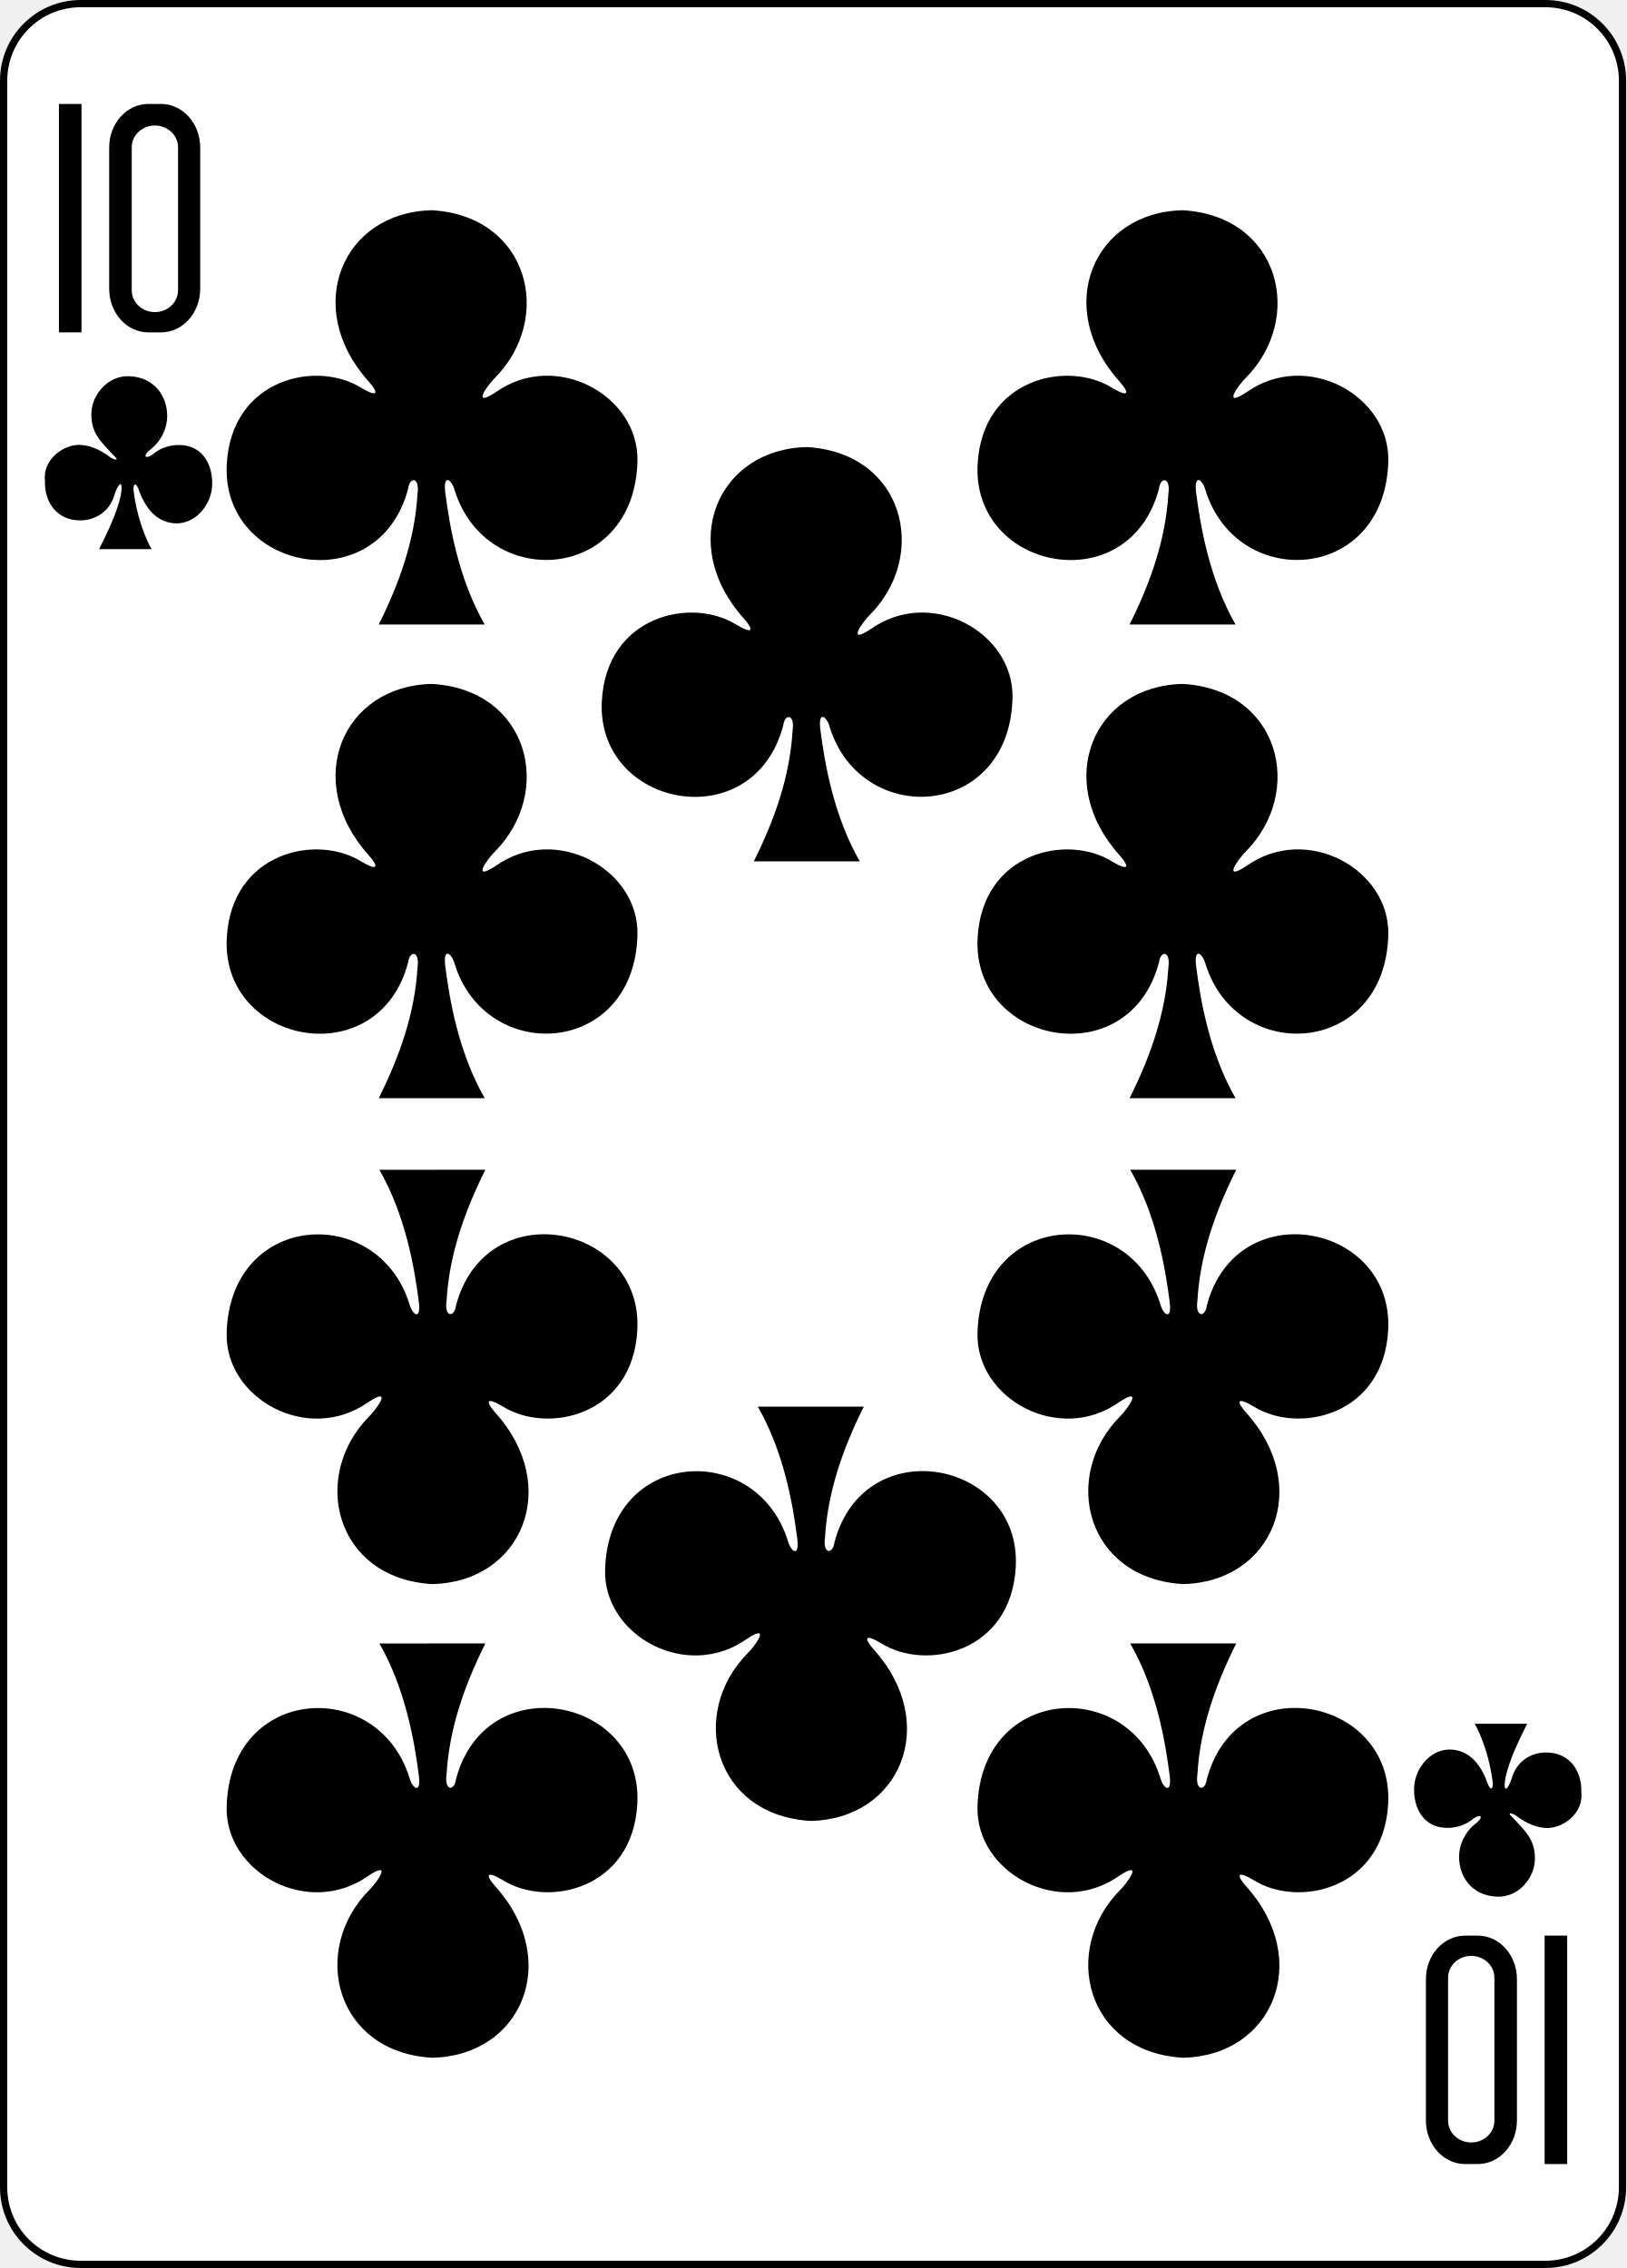
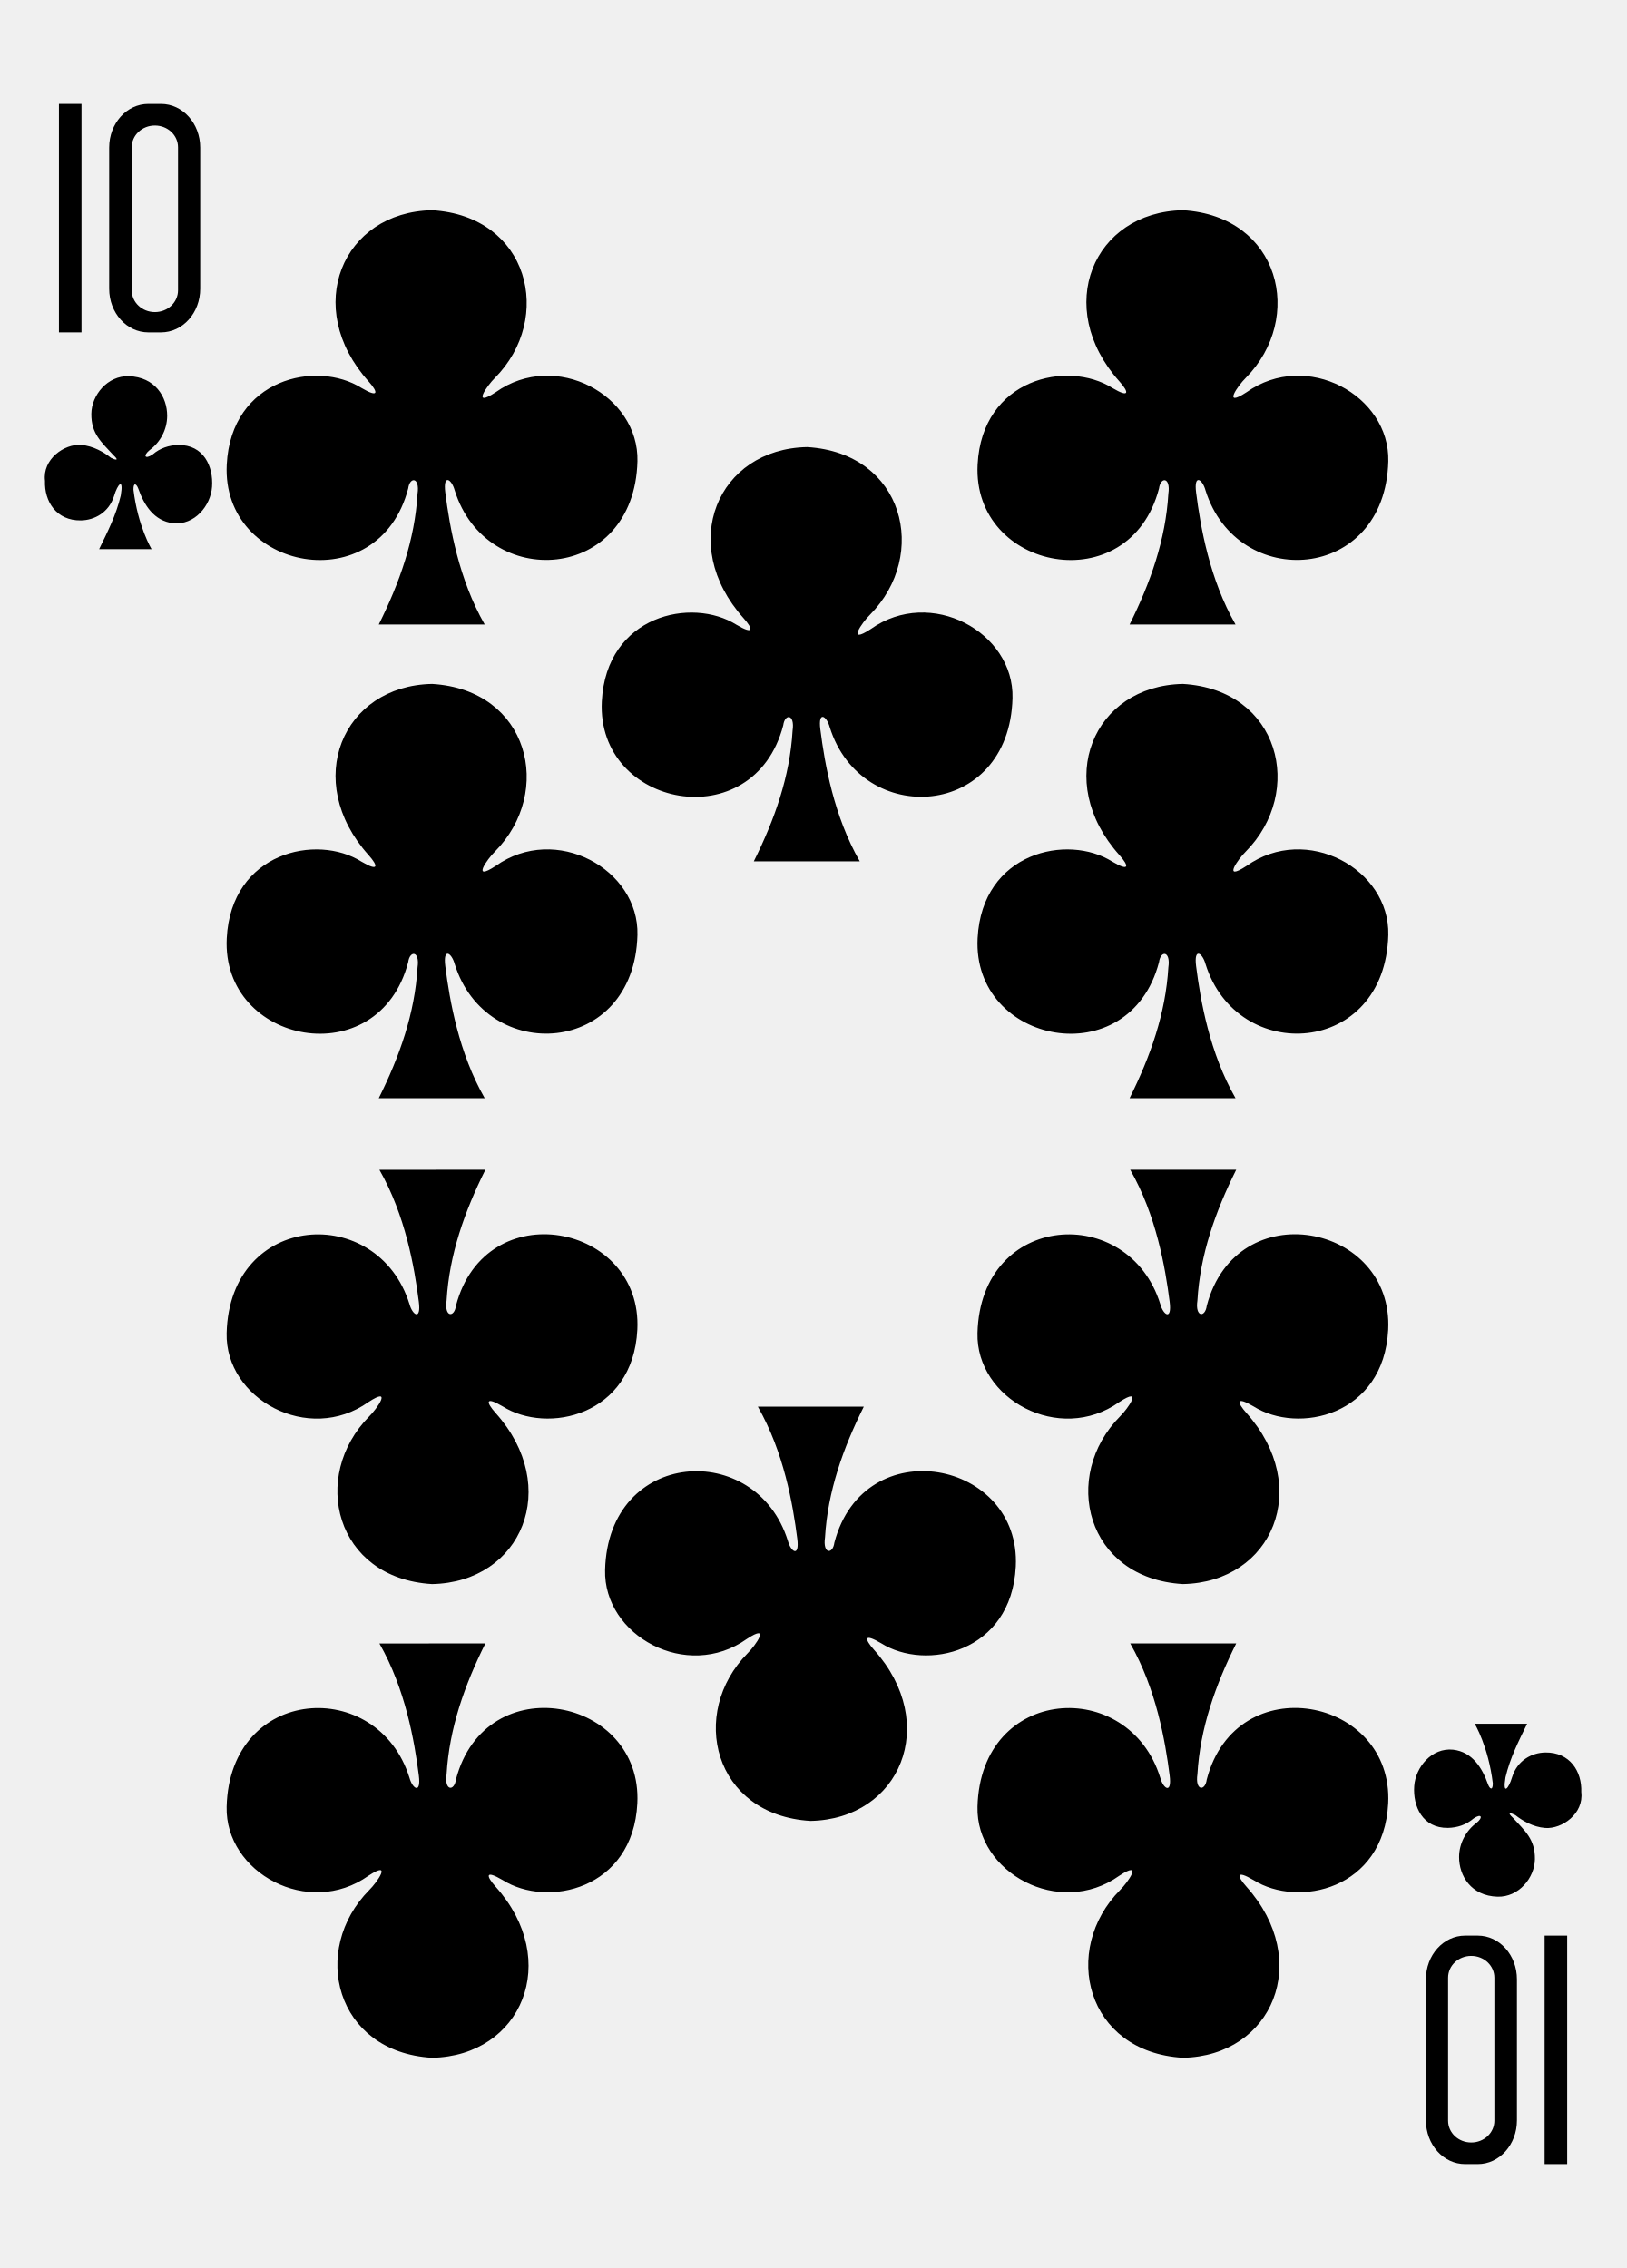
<svg xmlns="http://www.w3.org/2000/svg" width="224.225" height="312.808" id="svg4423" version="1.1">
  <defs id="defs4425" />
  <g id="layer1" transform="translate(-259.9347,-369.7772)">
-     <g id="g3647" transform="translate(-1383.996,-219.6761)" style="display:inline">
-       <g id="g6967">
-         <g id="g8459">
-           <g transform="matrix(-1,0,0,-1,8572.044,-1533.237)" style="display:inline" id="g8795-7">
-             <rect y="-2435" x="6704.386" height="311.811" width="223.228" id="rect6365-6" style="display:inline;fill:#ffffff;fill-opacity:1;stroke:#000000;stroke-width:0.997;stroke-miterlimit:4;stroke-dasharray:none;stroke-opacity:1" rx="10.63" ry="10.63" />
-             <g transform="matrix(0.3010621,0,0,0.3010621,5267.56,-1982.703)" id="g8612-1">
-               <g transform="matrix(-0.5040424,0,0,-0.5040424,7403.638,312.0782)" id="g7984-2" style="display:inline;fill:#f60302;fill-opacity:1" />
-             </g>
-           </g>
-         </g>
-         <g id="g6949">
-           <path id="path7216-8" d="m 4797.862,-1351.724 0,-104.652 10.333,0 0,104.652 z" style="display:inline;fill:#000000;fill-opacity:1" transform="matrix(-0.3010621,0,0,-0.3010621,3304.484,449.4655)" />
-           <path id="rect7235-9" d="m 4838.815,-1456.376 c -9.945,0 -17.941,8.924 -17.941,20.004 l 0,64.644 c 0,11.08 7.995,20.004 17.941,20.004 l 5.796,0 c 9.945,0 17.956,-8.924 17.956,-20.004 l 0,-64.644 c 0,-11.08 -8.011,-20.004 -17.956,-20.004 l -5.796,0 z m 2.993,9.892 c 5.874,0 10.601,4.441 10.601,9.971 l 0,65.51 c 0,5.53 -4.726,9.986 -10.601,9.986 -5.874,0 -10.601,-4.457 -10.601,-9.986 l 0,-65.51 c 0,-5.53 4.726,-9.971 10.601,-9.971 z" style="display:inline;fill:#000000;fill-opacity:1;stroke:none" transform="matrix(-0.3010621,0,0,-0.3010621,3304.484,449.4655)" />
-           <path id="path7986-7" d="m 3799.25,1843.75 0,-207.625 20.5,0 0,207.625 z" style="display:inline;fill:#000000;fill-opacity:1" transform="matrix(0.151748,0,0,0.151748,1075.529,355.5106)" />
-           <path id="path7988-9" d="m 3880.5,1636.125 c -19.731,0 -35.594,17.704 -35.594,39.688 l 0,128.25 c 0,21.983 15.863,39.688 35.594,39.688 l 11.5,0 c 19.731,0 35.625,-17.704 35.625,-39.688 l 0,-128.25 c 0,-21.983 -15.894,-39.688 -35.625,-39.688 l -11.5,0 z m 5.938,19.625 c 11.654,0 21.031,8.81 21.031,19.781 l 0,129.969 c 0,10.971 -9.377,19.812 -21.031,19.812 -11.654,0 -21.031,-8.842 -21.031,-19.812 l 0,-129.969 c 0,-10.971 9.377,-19.781 21.031,-19.781 z" style="display:inline;fill:#000000;fill-opacity:1;stroke:none" transform="matrix(0.151748,0,0,0.151748,1075.529,355.5106)" />
-           <path style="display:inline;fill:#000000;fill-opacity:1" d="m 1799.688,740.923 c 2.879,-5.776 4.976,-11.701 5.348,-18.037 0.342,-2.332 -1.075,-2.371 -1.288,-0.729 -4.076,15.593 -25.763,11.37 -25.017,-3.296 0.605,-11.895 12.419,-14.454 18.582,-10.565 2.434,1.433 2.296,0.575 0.968,-0.912 -9.155,-10.211 -3.61,-23.362 8.761,-23.602 13.38,0.793 16.851,14.87 8.644,23.148 -1.021,0.995 -3.284,4.191 0.123,1.956 8.287,-5.888 19.787,0.443 19.553,9.521 -0.433,16.739 -20.839,17.987 -25.203,4.006 -0.42,-1.55 -1.629,-2.329 -1.295,0.304 0.605,4.767 1.857,11.953 5.437,18.206 z" id="path3289" />
-           <path id="path3291" d="m 1696.155,740.923 c 2.879,-5.776 4.976,-11.701 5.348,-18.037 0.342,-2.332 -1.075,-2.371 -1.288,-0.729 -4.076,15.593 -25.763,11.37 -25.017,-3.296 0.605,-11.895 12.419,-14.454 18.582,-10.565 2.434,1.433 2.296,0.575 0.968,-0.912 -9.155,-10.211 -3.61,-23.362 8.761,-23.602 13.38,0.793 16.851,14.87 8.644,23.148 -1.021,0.995 -3.284,4.191 0.123,1.956 8.287,-5.888 19.787,0.443 19.553,9.521 -0.433,16.739 -20.839,17.987 -25.203,4.006 -0.42,-1.55 -1.629,-2.329 -1.295,0.304 0.605,4.767 1.857,11.953 5.437,18.206 z" style="display:inline;fill:#000000;fill-opacity:1" />
-           <path style="display:inline;fill:#000000;fill-opacity:1" d="m 1747.871,708.257 c 2.879,-5.776 4.976,-11.701 5.348,-18.037 0.342,-2.332 -1.075,-2.371 -1.288,-0.729 -4.076,15.593 -25.763,11.37 -25.017,-3.296 0.605,-11.895 12.419,-14.454 18.582,-10.565 2.434,1.433 2.296,0.575 0.968,-0.912 -9.155,-10.211 -3.61,-23.362 8.761,-23.602 13.38,0.793 16.851,14.87 8.644,23.148 -1.021,0.995 -3.284,4.191 0.123,1.956 8.287,-5.888 19.787,0.443 19.553,9.521 -0.433,16.739 -20.839,17.987 -25.203,4.006 -0.42,-1.55 -1.629,-2.329 -1.295,0.304 0.605,4.767 1.857,11.953 5.437,18.206 z" id="path3293" />
-           <path id="path3295" d="m 1799.688,675.592 c 2.879,-5.776 4.976,-11.701 5.348,-18.037 0.342,-2.332 -1.075,-2.371 -1.288,-0.729 -4.076,15.593 -25.763,11.37 -25.017,-3.296 0.605,-11.895 12.419,-14.454 18.582,-10.565 2.434,1.433 2.296,0.575 0.968,-0.912 -9.155,-10.211 -3.61,-23.362 8.761,-23.602 13.38,0.793 16.851,14.87 8.644,23.148 -1.021,0.995 -3.284,4.191 0.123,1.956 8.287,-5.888 19.787,0.443 19.553,9.521 -0.433,16.739 -20.839,17.987 -25.203,4.006 -0.42,-1.55 -1.629,-2.329 -1.295,0.304 0.605,4.767 1.857,11.953 5.437,18.206 z" style="display:inline;fill:#000000;fill-opacity:1" />
-           <path style="display:inline;fill:#000000;fill-opacity:1" d="m 1696.155,675.592 c 2.879,-5.776 4.976,-11.701 5.348,-18.037 0.342,-2.332 -1.075,-2.371 -1.288,-0.729 -4.076,15.593 -25.763,11.37 -25.017,-3.296 0.605,-11.895 12.419,-14.454 18.582,-10.565 2.434,1.433 2.296,0.575 0.968,-0.912 -9.155,-10.211 -3.61,-23.362 8.761,-23.602 13.38,0.793 16.851,14.87 8.644,23.148 -1.021,0.995 -3.284,4.191 0.123,1.956 8.287,-5.888 19.787,0.443 19.553,9.521 -0.433,16.739 -20.839,17.987 -25.203,4.006 -0.42,-1.55 -1.629,-2.329 -1.295,0.304 0.605,4.767 1.857,11.953 5.437,18.206 z" id="path3297" />
-           <path style="display:inline;fill:#000000;fill-opacity:1" d="m 1710.857,750.791 c -2.879,5.776 -4.976,11.701 -5.348,18.037 -0.342,2.332 1.075,2.371 1.288,0.729 4.076,-15.593 25.763,-11.37 25.017,3.297 -0.605,11.895 -12.419,14.454 -18.582,10.565 -2.434,-1.433 -2.296,-0.575 -0.968,0.912 9.155,10.211 3.61,23.362 -8.761,23.602 -13.38,-0.793 -16.851,-14.87 -8.644,-23.148 1.021,-0.995 3.284,-4.191 -0.123,-1.956 -8.287,5.888 -19.787,-0.443 -19.553,-9.521 0.433,-16.739 20.839,-17.987 25.203,-4.006 0.42,1.55 1.629,2.329 1.295,-0.304 -0.605,-4.767 -1.857,-11.953 -5.437,-18.206 z" id="path3363" />
-           <path id="path3365" d="m 1710.857,816.122 c -2.879,5.776 -4.976,11.701 -5.348,18.037 -0.342,2.332 1.075,2.371 1.288,0.729 4.076,-15.593 25.763,-11.37 25.017,3.297 -0.605,11.895 -12.419,14.454 -18.582,10.565 -2.434,-1.433 -2.296,-0.575 -0.968,0.912 9.155,10.211 3.61,23.362 -8.761,23.602 -13.38,-0.793 -16.851,-14.87 -8.644,-23.148 1.021,-0.995 3.284,-4.191 -0.123,-1.956 -8.287,5.888 -19.787,-0.443 -19.553,-9.521 0.433,-16.739 20.839,-17.987 25.203,-4.006 0.42,1.55 1.629,2.329 1.295,-0.304 -0.605,-4.767 -1.857,-11.953 -5.437,-18.206 z" style="display:inline;fill:#000000;fill-opacity:1" />
-           <path id="path3387" d="m 1814.39,750.791 c -2.879,5.775 -4.976,11.701 -5.348,18.037 -0.342,2.332 1.075,2.371 1.288,0.729 4.076,-15.593 25.763,-11.37 25.017,3.296 -0.605,11.895 -12.419,14.454 -18.582,10.565 -2.434,-1.433 -2.296,-0.575 -0.968,0.912 9.155,10.211 3.61,23.362 -8.761,23.602 -13.38,-0.793 -16.851,-14.87 -8.644,-23.148 1.021,-0.995 3.284,-4.191 -0.123,-1.956 -8.287,5.888 -19.787,-0.443 -19.553,-9.521 0.433,-16.739 20.839,-17.987 25.203,-4.006 0.42,1.55 1.629,2.329 1.295,-0.304 -0.605,-4.767 -1.857,-11.953 -5.437,-18.206 z" style="display:inline;fill:#000000;fill-opacity:1" />
-           <path style="display:inline;fill:#000000;fill-opacity:1" d="m 1814.39,816.122 c -2.879,5.775 -4.976,11.701 -5.348,18.037 -0.342,2.332 1.075,2.371 1.288,0.729 4.076,-15.593 25.763,-11.37 25.017,3.296 -0.605,11.895 -12.419,14.454 -18.582,10.565 -2.434,-1.433 -2.296,-0.575 -0.968,0.912 9.155,10.211 3.61,23.362 -8.761,23.602 -13.38,-0.793 -16.851,-14.87 -8.644,-23.148 1.021,-0.995 3.284,-4.191 -0.123,-1.956 -8.287,5.888 -19.787,-0.443 -19.553,-9.521 0.433,-16.739 20.839,-17.987 25.203,-4.006 0.42,1.55 1.629,2.329 1.295,-0.304 -0.605,-4.767 -1.857,-11.953 -5.437,-18.206 z" id="path3389" />
-           <path id="path3391" d="m 1763.04,783.457 c -2.879,5.775 -4.976,11.701 -5.348,18.037 -0.342,2.332 1.075,2.371 1.288,0.729 4.076,-15.593 25.763,-11.37 25.017,3.296 -0.605,11.895 -12.419,14.454 -18.582,10.565 -2.434,-1.433 -2.296,-0.575 -0.968,0.912 9.155,10.211 3.61,23.362 -8.761,23.602 -13.38,-0.793 -16.851,-14.87 -8.644,-23.148 1.021,-0.995 3.284,-4.191 -0.123,-1.956 -8.287,5.888 -19.787,-0.443 -19.553,-9.521 0.433,-16.739 20.839,-17.987 25.203,-4.006 0.42,1.55 1.629,2.329 1.295,-0.304 -0.605,-4.767 -1.857,-11.953 -5.437,-18.206 z" style="display:inline;fill:#000000;fill-opacity:1" />
-           <path style="display:inline;fill:#000000;fill-opacity:1" d="m 1657.601,665.193 c 1.192,-2.445 2.352,-4.721 2.984,-7.401 0.419,-2.528 -0.438,-1.589 -0.925,0.068 -0.721,2.297 -2.723,3.344 -4.58,3.369 -3.371,0.045 -5.053,-2.604 -4.948,-5.454 -0.368,-2.999 2.671,-5.12 4.962,-4.957 1.722,0.123 3.224,1.052 4.133,1.775 0.596,0.315 1.234,0.455 0.345,-0.358 -1.678,-1.833 -3.077,-2.964 -3.046,-5.711 0.029,-2.579 2.233,-5.268 5.155,-5.184 3.651,0.105 5.312,2.89 5.303,5.481 -0.01,1.888 -0.954,3.626 -2.411,4.703 -0.944,0.766 -0.679,1.34 0.398,0.615 1.035,-0.892 2.267,-1.283 3.545,-1.31 3.49,-0.055 4.855,2.961 4.655,5.764 -0.187,2.626 -2.423,5.328 -5.369,5.022 -2.631,-0.301 -4.013,-2.51 -4.805,-4.777 -0.262,-0.695 -0.676,-0.883 -0.664,0.153 0.608,5.057 2.492,8.204 2.505,8.202 z" id="path3464" />
-           <path style="display:inline;fill:#000000;fill-opacity:1" d="m 1854.506,827.196 c -1.192,2.445 -2.352,4.721 -2.984,7.401 -0.419,2.528 0.438,1.589 0.925,-0.068 0.721,-2.297 2.723,-3.344 4.58,-3.369 3.371,-0.045 5.053,2.604 4.948,5.454 0.368,2.999 -2.671,5.12 -4.962,4.957 -1.722,-0.123 -3.224,-1.052 -4.133,-1.775 -0.596,-0.315 -1.234,-0.455 -0.345,0.358 1.678,1.833 3.077,2.964 3.046,5.711 -0.029,2.579 -2.233,5.268 -5.155,5.184 -3.651,-0.105 -5.312,-2.89 -5.303,-5.481 0.01,-1.888 0.954,-3.626 2.411,-4.703 0.944,-0.766 0.679,-1.34 -0.398,-0.615 -1.035,0.892 -2.267,1.283 -3.545,1.31 -3.49,0.055 -4.855,-2.961 -4.655,-5.764 0.187,-2.626 2.423,-5.328 5.369,-5.022 2.631,0.301 4.013,2.51 4.805,4.777 0.262,0.695 0.676,0.883 0.664,-0.153 -0.608,-5.057 -2.492,-8.204 -2.505,-8.202 z" id="path3486" />
-         </g>
-       </g>
+     <g id="g6949" transform="translate(-1383.996,-219.6761)">
+       <path id="path7216-8" d="m 4797.862,-1351.724 0,-104.652 10.333,0 0,104.652 z" style="display:inline;fill:#000000;fill-opacity:1" transform="matrix(-0.3010621,0,0,-0.3010621,3304.484,449.4655)" />
+       <path id="rect7235-9" d="m 4838.815,-1456.376 c -9.945,0 -17.941,8.924 -17.941,20.004 l 0,64.644 c 0,11.08 7.995,20.004 17.941,20.004 l 5.796,0 c 9.945,0 17.956,-8.924 17.956,-20.004 l 0,-64.644 c 0,-11.08 -8.011,-20.004 -17.956,-20.004 l -5.796,0 z m 2.993,9.892 c 5.874,0 10.601,4.441 10.601,9.971 l 0,65.51 c 0,5.53 -4.726,9.986 -10.601,9.986 -5.874,0 -10.601,-4.457 -10.601,-9.986 l 0,-65.51 c 0,-5.53 4.726,-9.971 10.601,-9.971 z" style="display:inline;fill:#000000;fill-opacity:1;stroke:none" transform="matrix(-0.3010621,0,0,-0.3010621,3304.484,449.4655)" />
+       <path id="path7986-7" d="m 3799.25,1843.75 0,-207.625 20.5,0 0,207.625 z" style="display:inline;fill:#000000;fill-opacity:1" transform="matrix(0.151748,0,0,0.151748,1075.529,355.5106)" />
+       <path id="path7988-9" d="m 3880.5,1636.125 c -19.731,0 -35.594,17.704 -35.594,39.688 l 0,128.25 c 0,21.983 15.863,39.688 35.594,39.688 l 11.5,0 c 19.731,0 35.625,-17.704 35.625,-39.688 l 0,-128.25 c 0,-21.983 -15.894,-39.688 -35.625,-39.688 l -11.5,0 z m 5.938,19.625 c 11.654,0 21.031,8.81 21.031,19.781 l 0,129.969 c 0,10.971 -9.377,19.812 -21.031,19.812 -11.654,0 -21.031,-8.842 -21.031,-19.812 l 0,-129.969 c 0,-10.971 9.377,-19.781 21.031,-19.781 z" style="display:inline;fill:#000000;fill-opacity:1;stroke:none" transform="matrix(0.151748,0,0,0.151748,1075.529,355.5106)" />
+       <path style="display:inline;fill:#000000;fill-opacity:1" d="m 1799.688,740.923 c 2.879,-5.776 4.976,-11.701 5.348,-18.037 0.342,-2.332 -1.075,-2.371 -1.288,-0.729 -4.076,15.593 -25.763,11.37 -25.017,-3.296 0.605,-11.895 12.419,-14.454 18.582,-10.565 2.434,1.433 2.296,0.575 0.968,-0.912 -9.155,-10.211 -3.61,-23.362 8.761,-23.602 13.38,0.793 16.851,14.87 8.644,23.148 -1.021,0.995 -3.284,4.191 0.123,1.956 8.287,-5.888 19.787,0.443 19.553,9.521 -0.433,16.739 -20.839,17.987 -25.203,4.006 -0.42,-1.55 -1.629,-2.329 -1.295,0.304 0.605,4.767 1.857,11.953 5.437,18.206 z" id="path3289" />
+       <path id="path3291" d="m 1696.155,740.923 c 2.879,-5.776 4.976,-11.701 5.348,-18.037 0.342,-2.332 -1.075,-2.371 -1.288,-0.729 -4.076,15.593 -25.763,11.37 -25.017,-3.296 0.605,-11.895 12.419,-14.454 18.582,-10.565 2.434,1.433 2.296,0.575 0.968,-0.912 -9.155,-10.211 -3.61,-23.362 8.761,-23.602 13.38,0.793 16.851,14.87 8.644,23.148 -1.021,0.995 -3.284,4.191 0.123,1.956 8.287,-5.888 19.787,0.443 19.553,9.521 -0.433,16.739 -20.839,17.987 -25.203,4.006 -0.42,-1.55 -1.629,-2.329 -1.295,0.304 0.605,4.767 1.857,11.953 5.437,18.206 z" style="display:inline;fill:#000000;fill-opacity:1" />
+       <path style="display:inline;fill:#000000;fill-opacity:1" d="m 1747.871,708.257 c 2.879,-5.776 4.976,-11.701 5.348,-18.037 0.342,-2.332 -1.075,-2.371 -1.288,-0.729 -4.076,15.593 -25.763,11.37 -25.017,-3.296 0.605,-11.895 12.419,-14.454 18.582,-10.565 2.434,1.433 2.296,0.575 0.968,-0.912 -9.155,-10.211 -3.61,-23.362 8.761,-23.602 13.38,0.793 16.851,14.87 8.644,23.148 -1.021,0.995 -3.284,4.191 0.123,1.956 8.287,-5.888 19.787,0.443 19.553,9.521 -0.433,16.739 -20.839,17.987 -25.203,4.006 -0.42,-1.55 -1.629,-2.329 -1.295,0.304 0.605,4.767 1.857,11.953 5.437,18.206 z" id="path3293" />
+       <path id="path3295" d="m 1799.688,675.592 c 2.879,-5.776 4.976,-11.701 5.348,-18.037 0.342,-2.332 -1.075,-2.371 -1.288,-0.729 -4.076,15.593 -25.763,11.37 -25.017,-3.296 0.605,-11.895 12.419,-14.454 18.582,-10.565 2.434,1.433 2.296,0.575 0.968,-0.912 -9.155,-10.211 -3.61,-23.362 8.761,-23.602 13.38,0.793 16.851,14.87 8.644,23.148 -1.021,0.995 -3.284,4.191 0.123,1.956 8.287,-5.888 19.787,0.443 19.553,9.521 -0.433,16.739 -20.839,17.987 -25.203,4.006 -0.42,-1.55 -1.629,-2.329 -1.295,0.304 0.605,4.767 1.857,11.953 5.437,18.206 z" style="display:inline;fill:#000000;fill-opacity:1" />
+       <path style="display:inline;fill:#000000;fill-opacity:1" d="m 1696.155,675.592 c 2.879,-5.776 4.976,-11.701 5.348,-18.037 0.342,-2.332 -1.075,-2.371 -1.288,-0.729 -4.076,15.593 -25.763,11.37 -25.017,-3.296 0.605,-11.895 12.419,-14.454 18.582,-10.565 2.434,1.433 2.296,0.575 0.968,-0.912 -9.155,-10.211 -3.61,-23.362 8.761,-23.602 13.38,0.793 16.851,14.87 8.644,23.148 -1.021,0.995 -3.284,4.191 0.123,1.956 8.287,-5.888 19.787,0.443 19.553,9.521 -0.433,16.739 -20.839,17.987 -25.203,4.006 -0.42,-1.55 -1.629,-2.329 -1.295,0.304 0.605,4.767 1.857,11.953 5.437,18.206 z" id="path3297" />
+       <path style="display:inline;fill:#000000;fill-opacity:1" d="m 1710.857,750.791 c -2.879,5.776 -4.976,11.701 -5.348,18.037 -0.342,2.332 1.075,2.371 1.288,0.729 4.076,-15.593 25.763,-11.37 25.017,3.297 -0.605,11.895 -12.419,14.454 -18.582,10.565 -2.434,-1.433 -2.296,-0.575 -0.968,0.912 9.155,10.211 3.61,23.362 -8.761,23.602 -13.38,-0.793 -16.851,-14.87 -8.644,-23.148 1.021,-0.995 3.284,-4.191 -0.123,-1.956 -8.287,5.888 -19.787,-0.443 -19.553,-9.521 0.433,-16.739 20.839,-17.987 25.203,-4.006 0.42,1.55 1.629,2.329 1.295,-0.304 -0.605,-4.767 -1.857,-11.953 -5.437,-18.206 z" id="path3363" />
+       <path id="path3365" d="m 1710.857,816.122 c -2.879,5.776 -4.976,11.701 -5.348,18.037 -0.342,2.332 1.075,2.371 1.288,0.729 4.076,-15.593 25.763,-11.37 25.017,3.297 -0.605,11.895 -12.419,14.454 -18.582,10.565 -2.434,-1.433 -2.296,-0.575 -0.968,0.912 9.155,10.211 3.61,23.362 -8.761,23.602 -13.38,-0.793 -16.851,-14.87 -8.644,-23.148 1.021,-0.995 3.284,-4.191 -0.123,-1.956 -8.287,5.888 -19.787,-0.443 -19.553,-9.521 0.433,-16.739 20.839,-17.987 25.203,-4.006 0.42,1.55 1.629,2.329 1.295,-0.304 -0.605,-4.767 -1.857,-11.953 -5.437,-18.206 z" style="display:inline;fill:#000000;fill-opacity:1" />
+       <path id="path3387" d="m 1814.39,750.791 c -2.879,5.775 -4.976,11.701 -5.348,18.037 -0.342,2.332 1.075,2.371 1.288,0.729 4.076,-15.593 25.763,-11.37 25.017,3.296 -0.605,11.895 -12.419,14.454 -18.582,10.565 -2.434,-1.433 -2.296,-0.575 -0.968,0.912 9.155,10.211 3.61,23.362 -8.761,23.602 -13.38,-0.793 -16.851,-14.87 -8.644,-23.148 1.021,-0.995 3.284,-4.191 -0.123,-1.956 -8.287,5.888 -19.787,-0.443 -19.553,-9.521 0.433,-16.739 20.839,-17.987 25.203,-4.006 0.42,1.55 1.629,2.329 1.295,-0.304 -0.605,-4.767 -1.857,-11.953 -5.437,-18.206 z" style="display:inline;fill:#000000;fill-opacity:1" />
+       <path style="display:inline;fill:#000000;fill-opacity:1" d="m 1814.39,816.122 c -2.879,5.775 -4.976,11.701 -5.348,18.037 -0.342,2.332 1.075,2.371 1.288,0.729 4.076,-15.593 25.763,-11.37 25.017,3.296 -0.605,11.895 -12.419,14.454 -18.582,10.565 -2.434,-1.433 -2.296,-0.575 -0.968,0.912 9.155,10.211 3.61,23.362 -8.761,23.602 -13.38,-0.793 -16.851,-14.87 -8.644,-23.148 1.021,-0.995 3.284,-4.191 -0.123,-1.956 -8.287,5.888 -19.787,-0.443 -19.553,-9.521 0.433,-16.739 20.839,-17.987 25.203,-4.006 0.42,1.55 1.629,2.329 1.295,-0.304 -0.605,-4.767 -1.857,-11.953 -5.437,-18.206 z" id="path3389" />
+       <path id="path3391" d="m 1763.04,783.457 c -2.879,5.775 -4.976,11.701 -5.348,18.037 -0.342,2.332 1.075,2.371 1.288,0.729 4.076,-15.593 25.763,-11.37 25.017,3.296 -0.605,11.895 -12.419,14.454 -18.582,10.565 -2.434,-1.433 -2.296,-0.575 -0.968,0.912 9.155,10.211 3.61,23.362 -8.761,23.602 -13.38,-0.793 -16.851,-14.87 -8.644,-23.148 1.021,-0.995 3.284,-4.191 -0.123,-1.956 -8.287,5.888 -19.787,-0.443 -19.553,-9.521 0.433,-16.739 20.839,-17.987 25.203,-4.006 0.42,1.55 1.629,2.329 1.295,-0.304 -0.605,-4.767 -1.857,-11.953 -5.437,-18.206 z" style="display:inline;fill:#000000;fill-opacity:1" />
+       <path style="display:inline;fill:#000000;fill-opacity:1" d="m 1657.601,665.193 c 1.192,-2.445 2.352,-4.721 2.984,-7.401 0.419,-2.528 -0.438,-1.589 -0.925,0.068 -0.721,2.297 -2.723,3.344 -4.58,3.369 -3.371,0.045 -5.053,-2.604 -4.948,-5.454 -0.368,-2.999 2.671,-5.12 4.962,-4.957 1.722,0.123 3.224,1.052 4.133,1.775 0.596,0.315 1.234,0.455 0.345,-0.358 -1.678,-1.833 -3.077,-2.964 -3.046,-5.711 0.029,-2.579 2.233,-5.268 5.155,-5.184 3.651,0.105 5.312,2.89 5.303,5.481 -0.01,1.888 -0.954,3.626 -2.411,4.703 -0.944,0.766 -0.679,1.34 0.398,0.615 1.035,-0.892 2.267,-1.283 3.545,-1.31 3.49,-0.055 4.855,2.961 4.655,5.764 -0.187,2.626 -2.423,5.328 -5.369,5.022 -2.631,-0.301 -4.013,-2.51 -4.805,-4.777 -0.262,-0.695 -0.676,-0.883 -0.664,0.153 0.608,5.057 2.492,8.204 2.505,8.202 z" id="path3464" />
+       <path style="display:inline;fill:#000000;fill-opacity:1" d="m 1854.506,827.196 c -1.192,2.445 -2.352,4.721 -2.984,7.401 -0.419,2.528 0.438,1.589 0.925,-0.068 0.721,-2.297 2.723,-3.344 4.58,-3.369 3.371,-0.045 5.053,2.604 4.948,5.454 0.368,2.999 -2.671,5.12 -4.962,4.957 -1.722,-0.123 -3.224,-1.052 -4.133,-1.775 -0.596,-0.315 -1.234,-0.455 -0.345,0.358 1.678,1.833 3.077,2.964 3.046,5.711 -0.029,2.579 -2.233,5.268 -5.155,5.184 -3.651,-0.105 -5.312,-2.89 -5.303,-5.481 0.01,-1.888 0.954,-3.626 2.411,-4.703 0.944,-0.766 0.679,-1.34 -0.398,-0.615 -1.035,0.892 -2.267,1.283 -3.545,1.31 -3.49,0.055 -4.855,-2.961 -4.655,-5.764 0.187,-2.626 2.423,-5.328 5.369,-5.022 2.631,0.301 4.013,2.51 4.805,4.777 0.262,0.695 0.676,0.883 0.664,-0.153 -0.608,-5.057 -2.492,-8.204 -2.505,-8.202 z" id="path3486" />
    </g>
  </g>
</svg>
